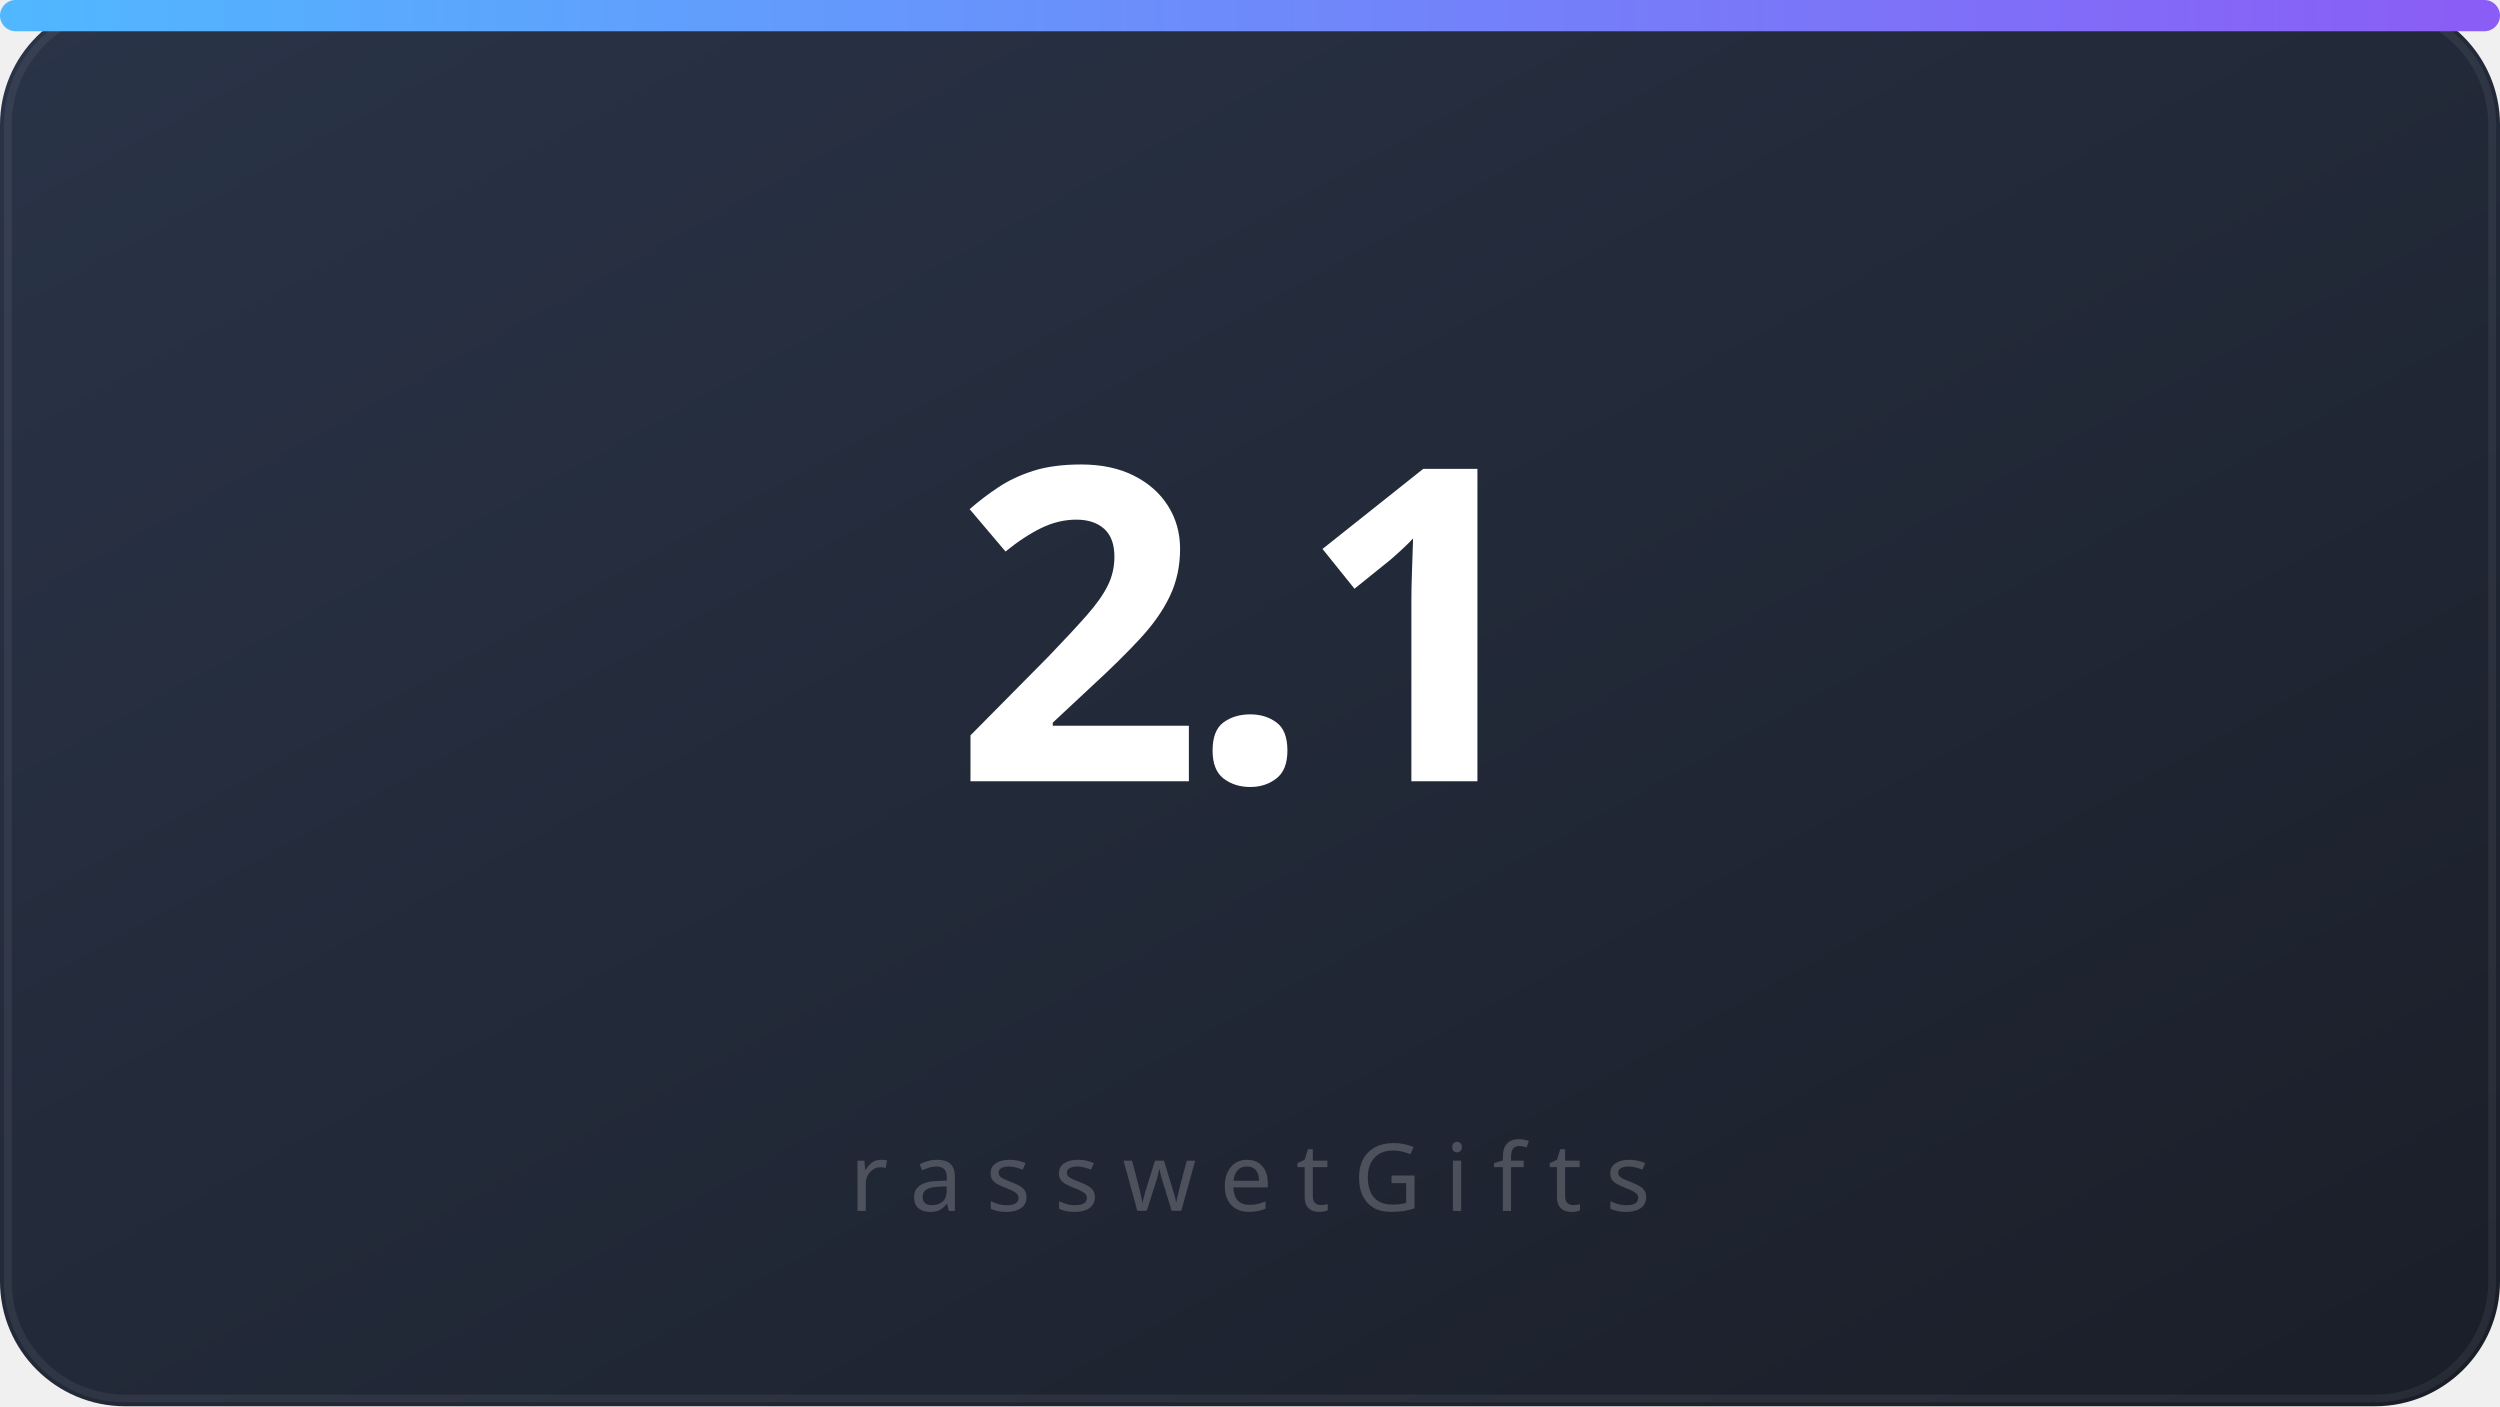
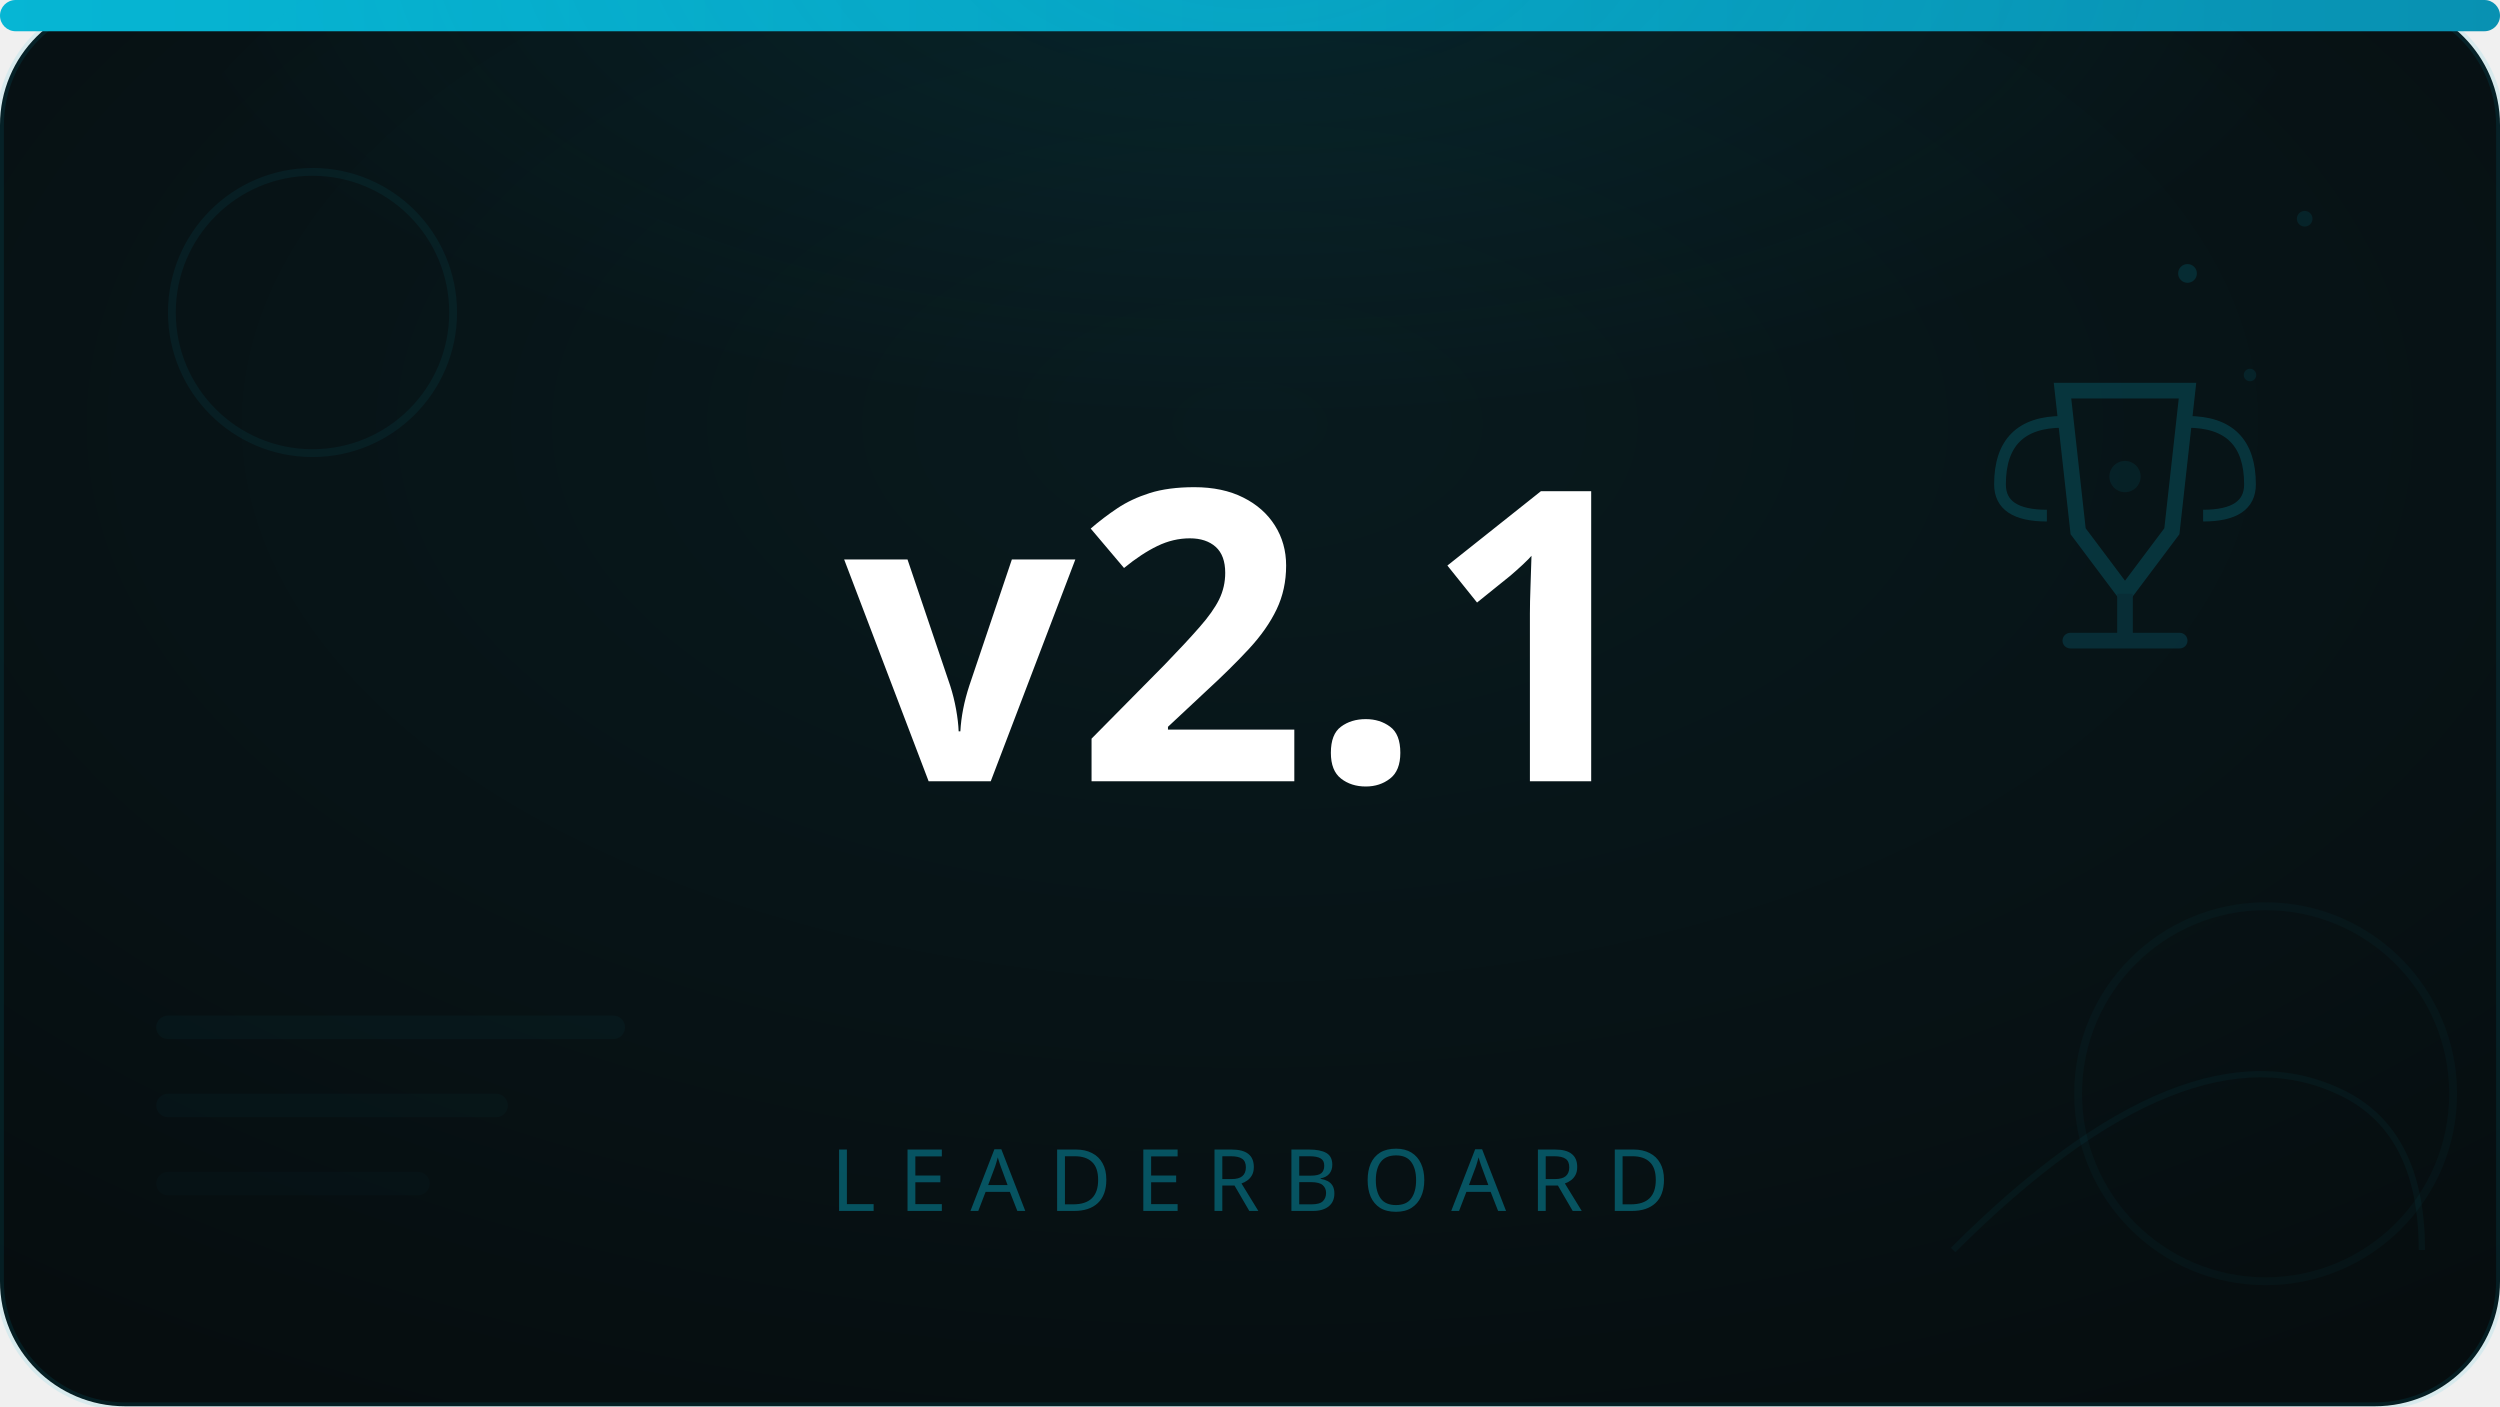
<svg xmlns="http://www.w3.org/2000/svg" viewBox="0 0 320 180">
  <defs>
-     <linearGradient id="bg" x1="0%" y1="0%" x2="100%" y2="100%">
-       <stop offset="0%" stop-color="#2A3448" />
-       <stop offset="100%" stop-color="#1A1E28" />
+     <radialGradient id="bg21" cx="50%" cy="30%" r="80%">
+       <stop offset="0%" stop-color="#081A1E" />
+       <stop offset="100%" stop-color="#060D0F" />
+     </radialGradient>
+     <linearGradient id="ac21" x1="0" y1="0" x2="1" y2="0">
+       <stop offset="0%" stop-color="#06B6D4" />
+       <stop offset="100%" stop-color="#0891B2" />
    </linearGradient>
-     <linearGradient id="ac" x1="0%" y1="0%" x2="100%" y2="0%">
-       <stop offset="0%" stop-color="#50B8FF" />
-       <stop offset="100%" stop-color="#8B5CF6" />
-     </linearGradient>
+     <radialGradient id="gl21" cx="50%" cy="20%" rx="40%" ry="30%">
+       <stop offset="0%" stop-color="#06B6D4" stop-opacity="0.10" />
+       <stop offset="100%" stop-color="#06B6D4" stop-opacity="0" />
+     </radialGradient>
  </defs>
-   <rect width="320" height="180" rx="16" fill="url(#bg)" />
-   <rect x="1" y="1" width="318" height="178" rx="15" fill="none" stroke="rgba(255,255,255,0.06)" stroke-width="1" />
-   <rect x="0" y="0" width="320" height="4" rx="2" fill="url(#ac)" />
-   <text x="160" y="100" font-family="system-ui,sans-serif" font-size="56" font-weight="900" fill="#fff" text-anchor="middle" letter-spacing="-2">2.1</text>
-   <text x="160" y="155" font-family="system-ui,sans-serif" font-size="12" fill="rgba(255,255,255,0.2)" text-anchor="middle" letter-spacing="3">rasswetGifts</text>
+   <rect width="320" height="180" rx="16" fill="url(#bg21)" stroke="#06B6D4" stroke-opacity="0.1" />
+   <rect y="0" width="320" height="4" rx="2" fill="url(#ac21)" />
+   <ellipse cx="160" cy="30" rx="140" ry="60" fill="url(#gl21)" />
+   <rect x="20" y="130" width="60" height="3" rx="1.5" fill="#06B6D4" fill-opacity="0.04" />
+   <rect x="20" y="140" width="45" height="3" rx="1.5" fill="#06B6D4" fill-opacity="0.03" />
+   <rect x="20" y="150" width="35" height="3" rx="1.5" fill="#0891B2" fill-opacity="0.025" />
+   <path d="M250 160 Q280 130 300 140 Q310 145 310 160" fill="none" stroke="#06B6D4" stroke-opacity="0.05" stroke-width="0.8" />
+   <circle cx="40" cy="40" r="18" fill="none" stroke="#06B6D4" stroke-opacity="0.07" stroke-width="1" />
+   <circle cx="290" cy="140" r="24" fill="none" stroke="#0891B2" stroke-opacity="0.05" stroke-width="1" />
+   <circle cx="280" cy="35" r="1.2" fill="#06B6D4" fill-opacity="0.15" />
+   <circle cx="295" cy="28" r="1" fill="#06B6D4" fill-opacity="0.1" />
+   <circle cx="288" cy="48" r="0.8" fill="#0891B2" fill-opacity="0.12" />
+   <g transform="translate(252, 48)" opacity="0.2">
+     <path d="M12 2 L28 2 L26 20 Q20 28 20 28 Q20 28 14 20 Z" fill="none" stroke="#06B6D4" stroke-width="2" />
+     <path d="M12 6 Q4 6 4 14 Q4 18 10 18" fill="none" stroke="#06B6D4" stroke-width="1.5" />
+     <path d="M28 6 Q36 6 36 14 Q36 18 30 18" fill="none" stroke="#06B6D4" stroke-width="1.5" />
+     <line x1="20" y1="28" x2="20" y2="34" stroke="#0891B2" stroke-width="2" />
+     <line x1="13" y1="34" x2="27" y2="34" stroke="#0891B2" stroke-width="2" stroke-linecap="round" />
+     <circle cx="20" cy="13" r="2" fill="#06B6D4" fill-opacity="0.4" />
+   </g>
+   <text x="160" y="100" text-anchor="middle" font-family="system-ui,sans-serif" font-size="52" font-weight="900" fill="white">v2.1</text>
+   <text x="160" y="155" text-anchor="middle" font-family="system-ui,sans-serif" font-size="11" fill="#06B6D4" fill-opacity="0.4" letter-spacing="3">LEADERBOARD</text>
</svg>
